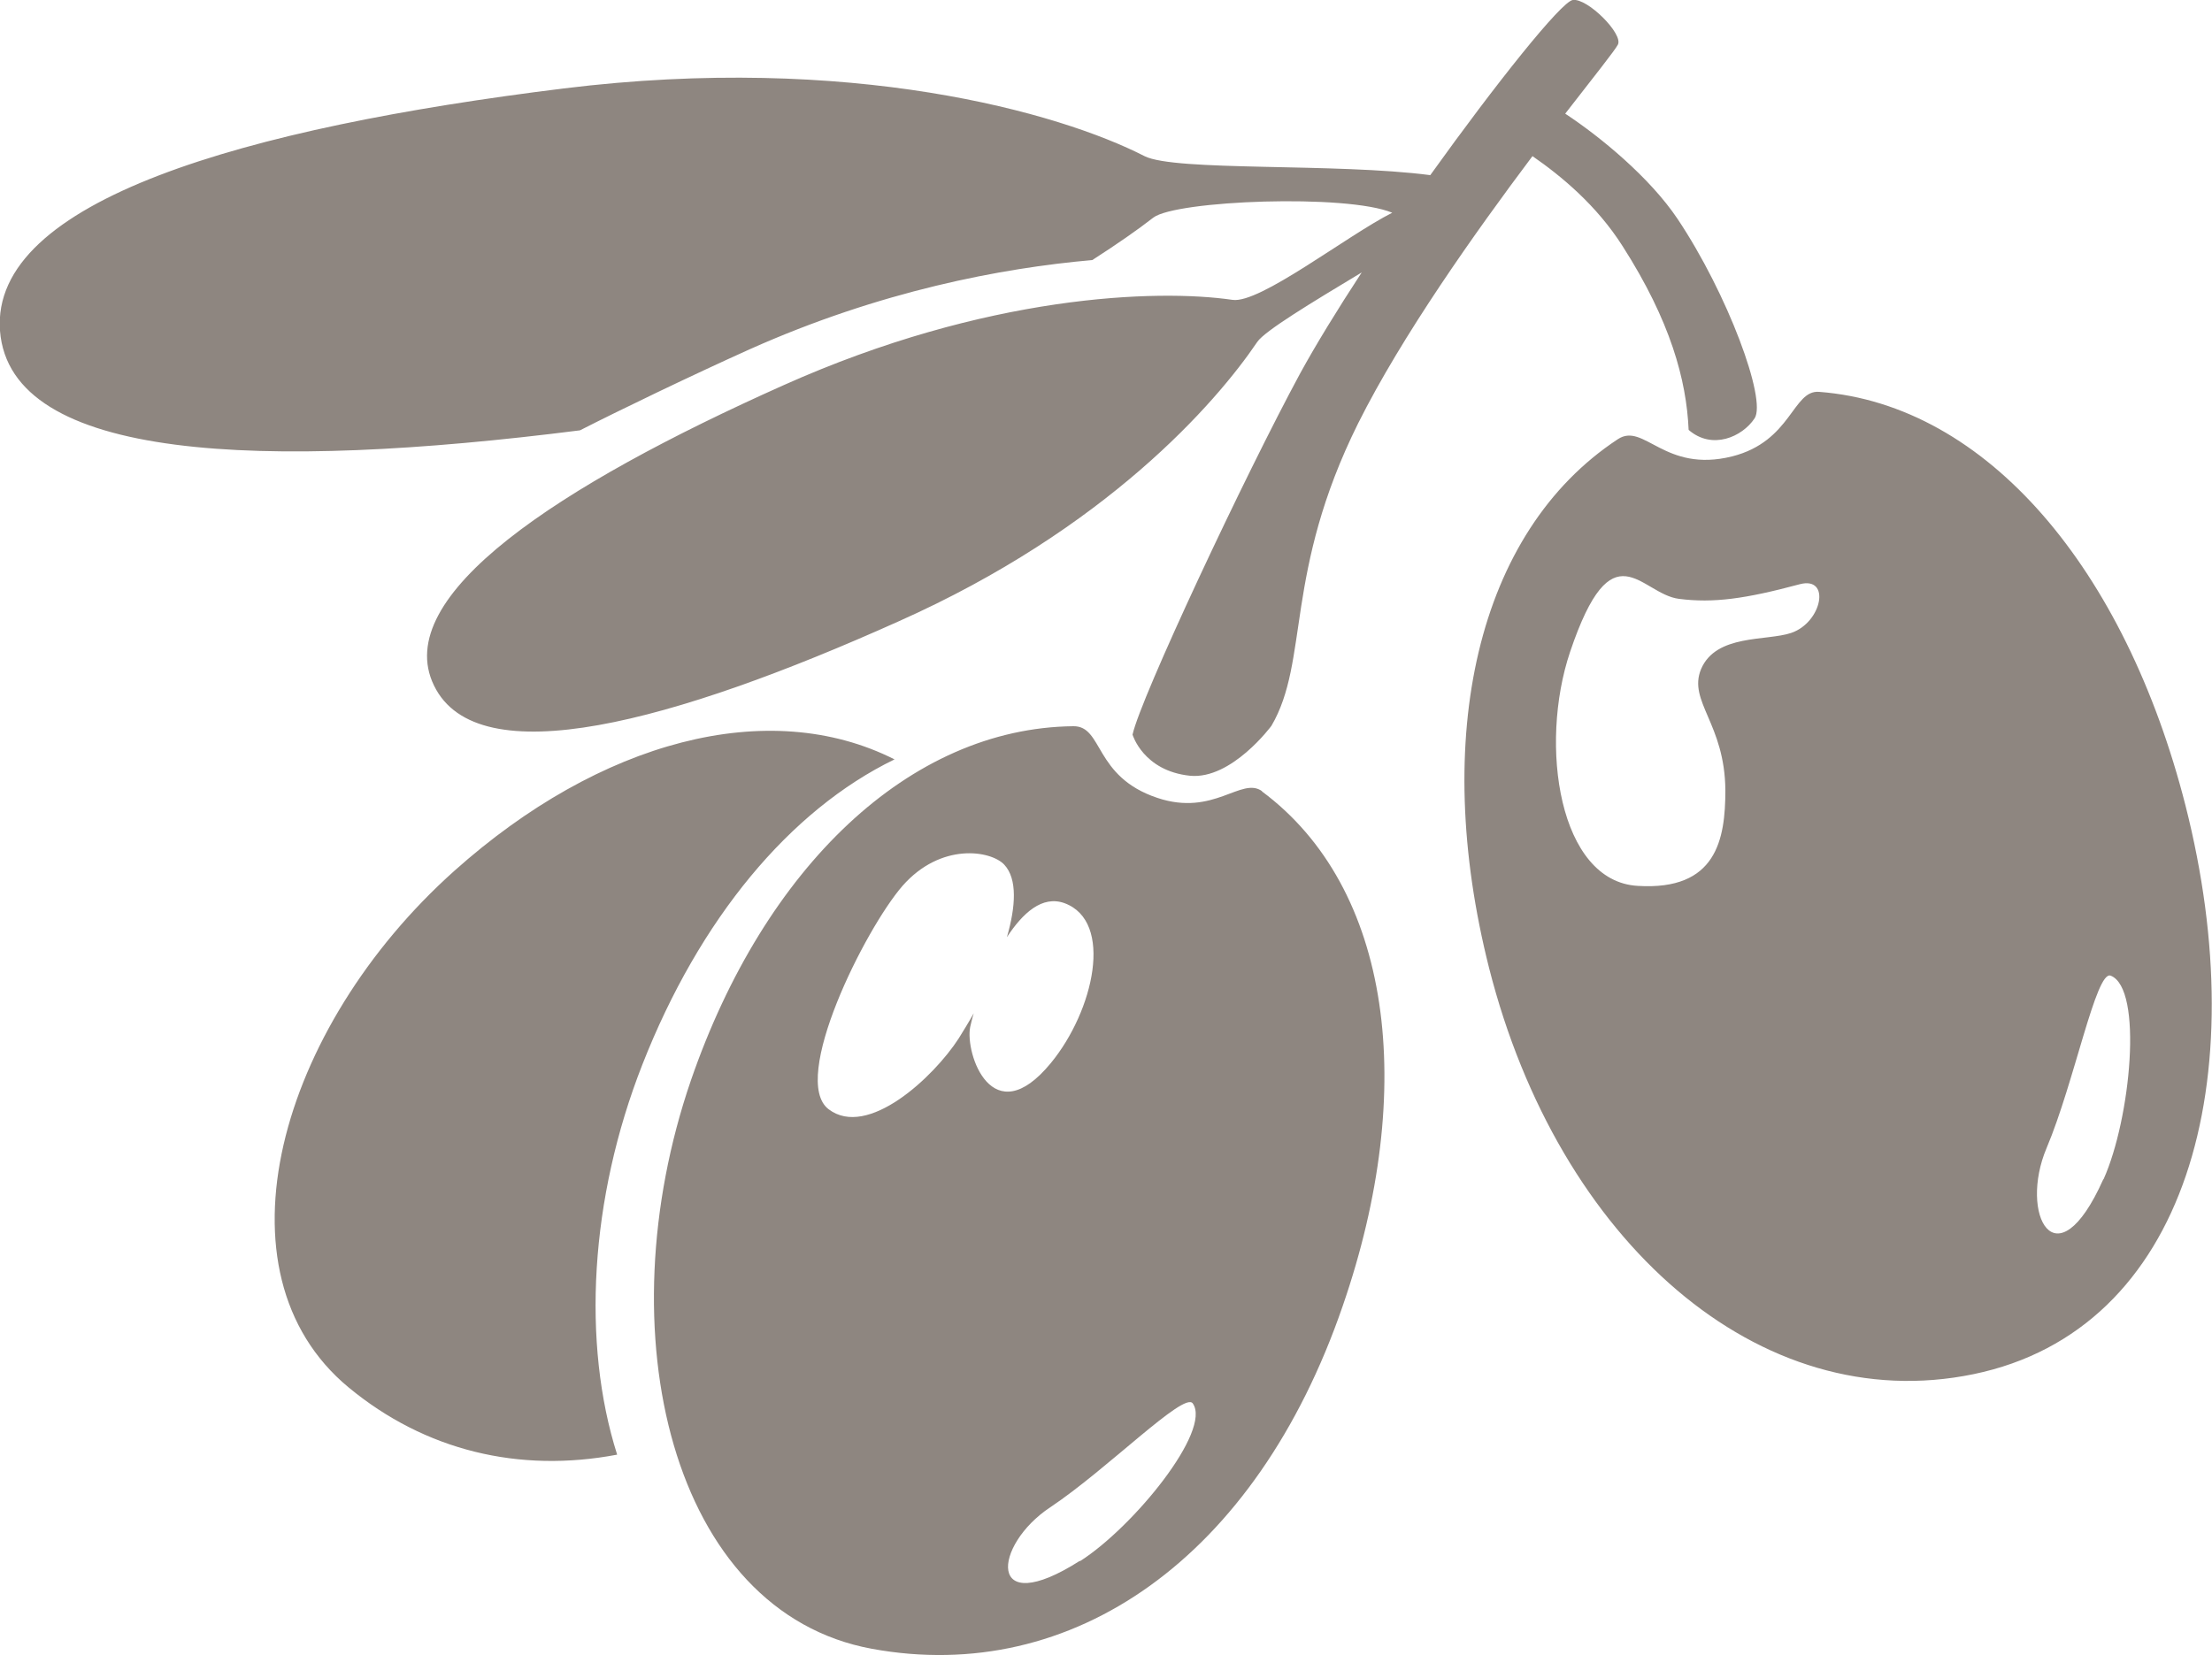
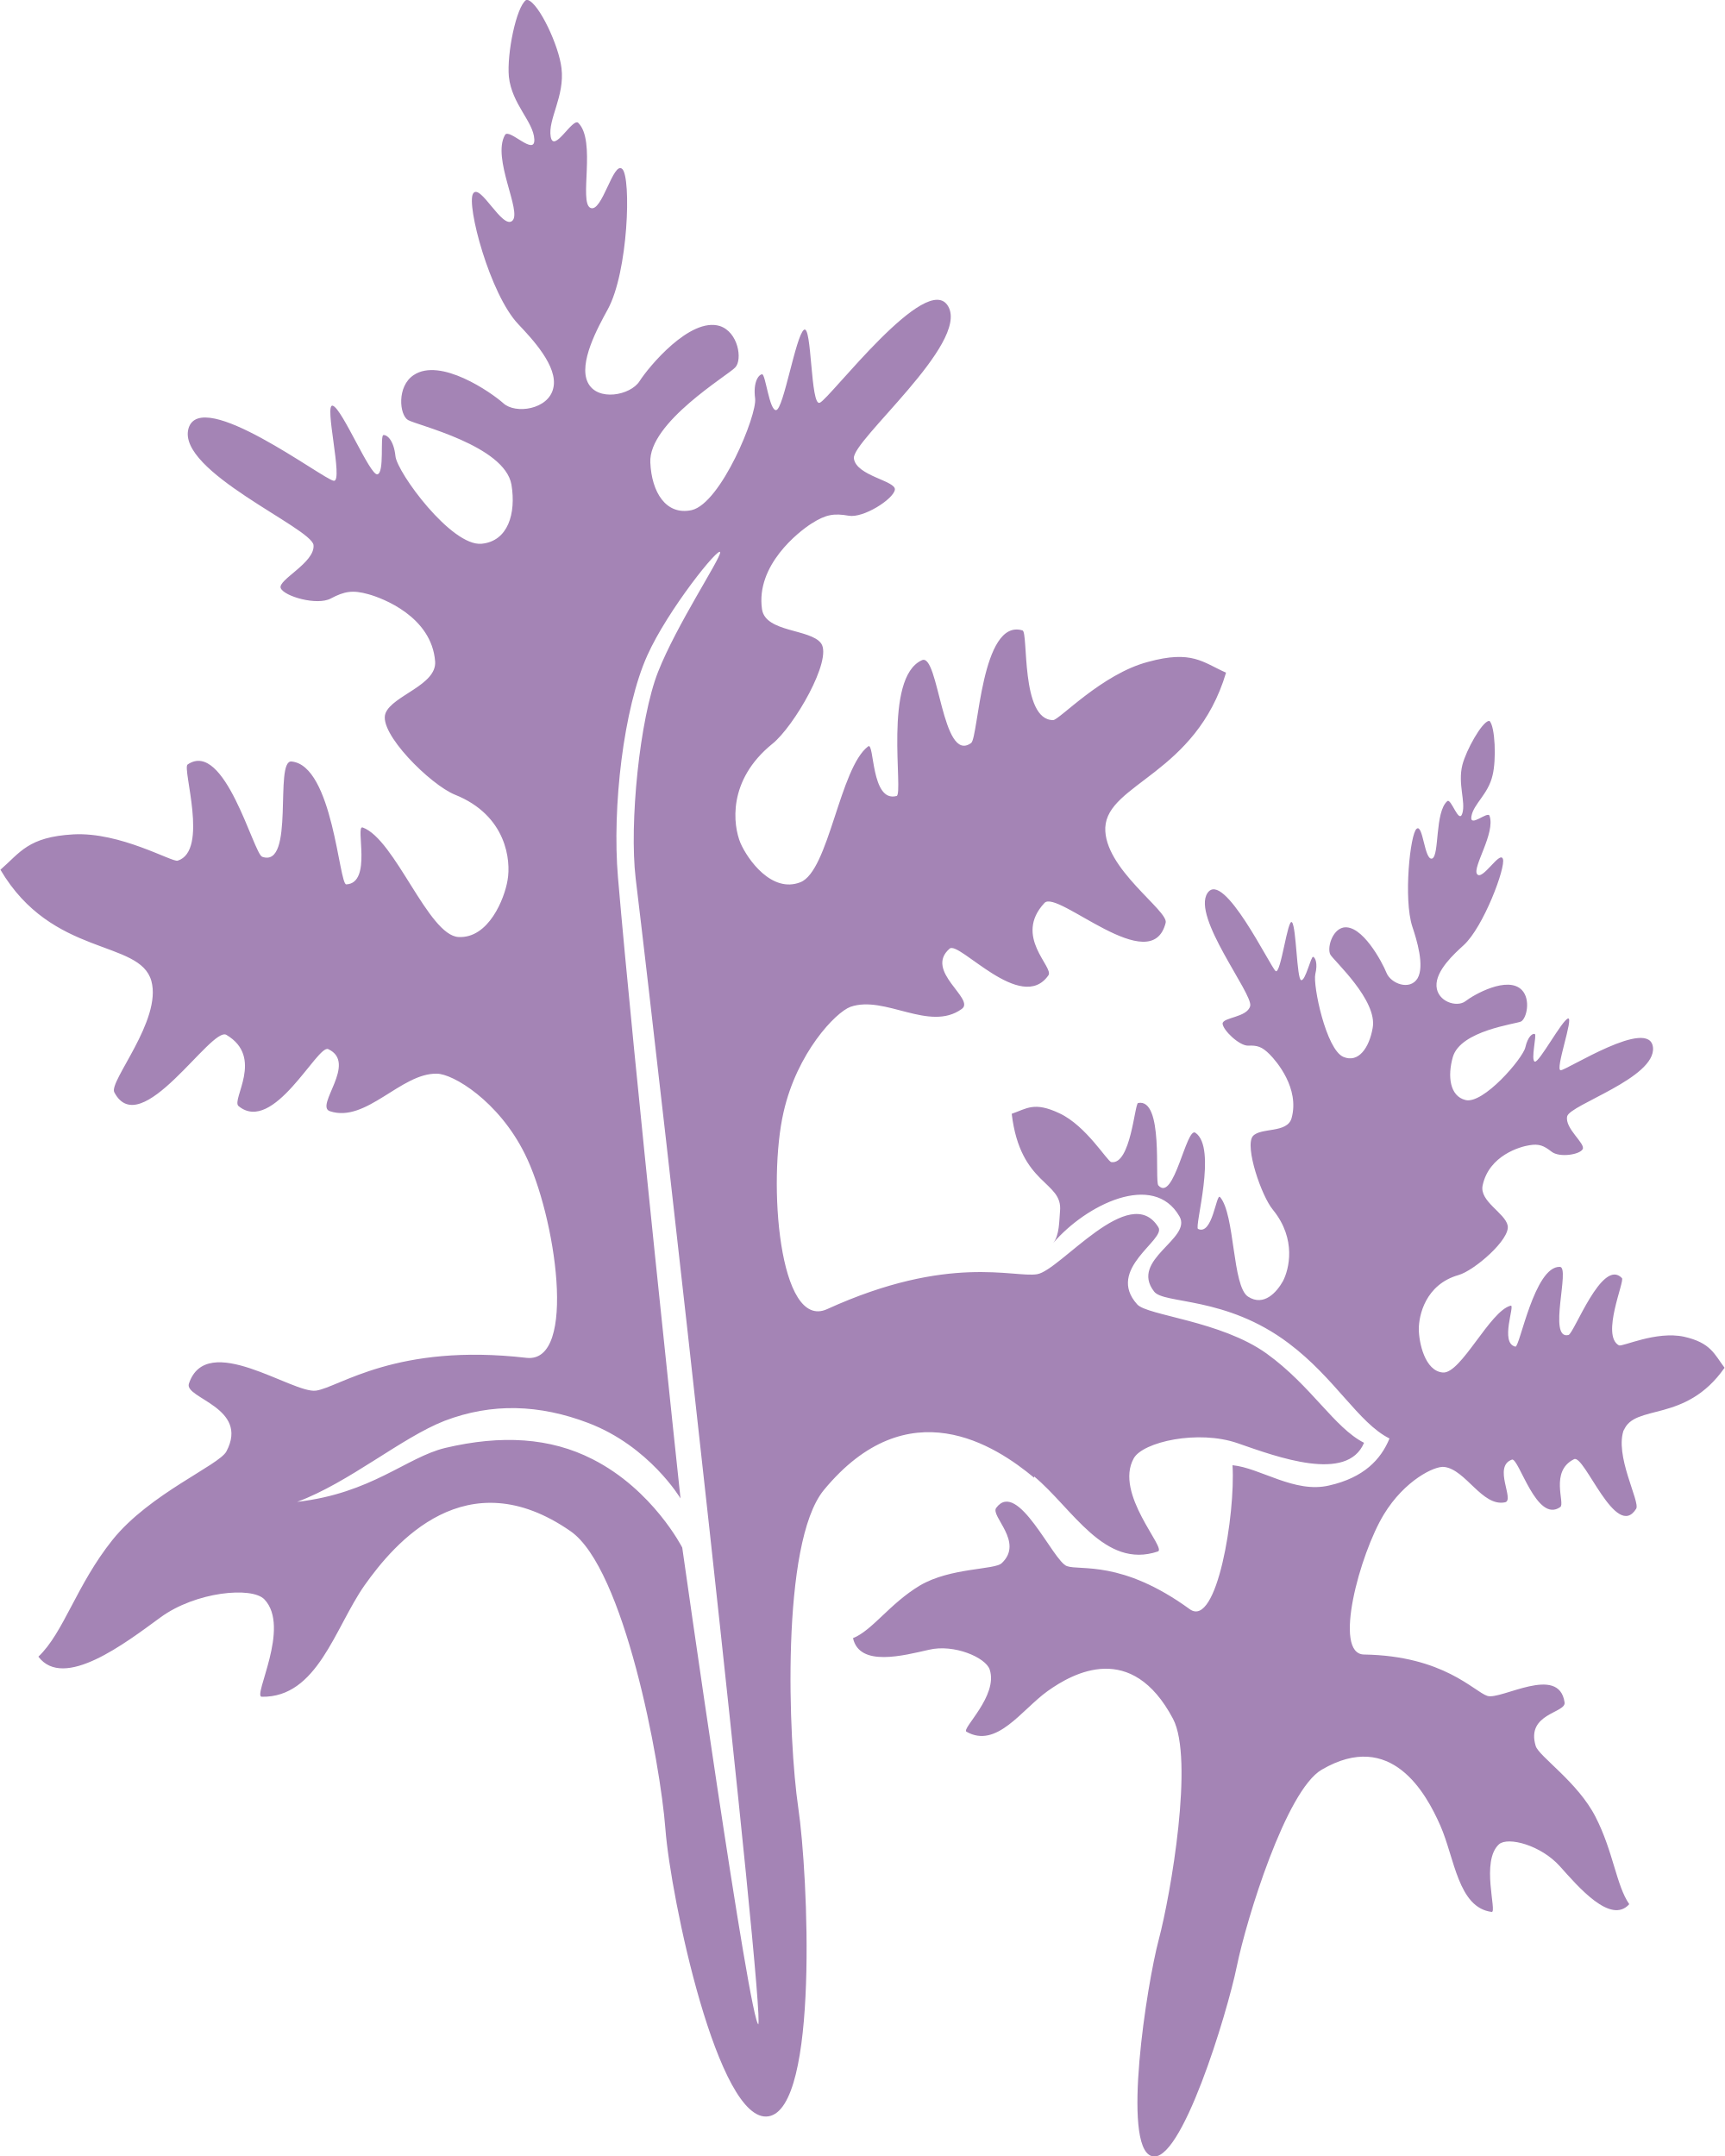
- <svg xmlns="http://www.w3.org/2000/svg" id="b" viewBox="0 0 50 37.41">
+ <svg xmlns="http://www.w3.org/2000/svg" id="b" viewBox="0 0 40 50">
  <defs>
-     <style>.d{fill:#8e8680;}</style>
+     <style>.d{fill:#a484b5;}</style>
  </defs>
  <g id="c">
-     <path class="d" d="M49.4,18.21c-1.36-5.33-4.48-9.06-8.28-9.35-.6-.05-.62,1.12-1.97,1.46-1.53,.38-1.99-.78-2.58-.39-3.19,2.1-4.23,6.74-2.91,11.96,1.57,6.18,6.11,10.18,10.95,9.18,4.84-1,6.36-6.68,4.79-12.86Zm-8.91-3.9c-.56,.19-1.7,.02-2.04,.82-.3,.73,.54,1.23,.55,2.74,0,1.11-.2,2.27-1.98,2.16-1.78-.1-2.24-3.18-1.53-5.29,.96-2.85,1.59-1.31,2.46-1.2,.78,.1,1.5,0,2.73-.33,.71-.19,.51,.86-.19,1.1Zm7.05,12.36c-1.07,2.39-1.91,.78-1.28-.71,.63-1.49,1.12-4.03,1.45-3.9,.74,.29,.45,3.24-.16,4.6Zm-19.01-8.78c-.47-.34-1.09,.58-2.37,.15-1.44-.48-1.22-1.63-1.9-1.62-3.7,.04-6.98,3.19-8.64,8-1.96,5.7-.44,12.03,4.09,12.86,4.53,.83,8.68-2.05,10.64-7.75,1.7-4.92,1.11-9.46-1.83-11.64Zm-6.6,5.33c.02-.08,.04-.18,.08-.31-.11,.2-.23,.39-.34,.57-.57,.88-2.06,2.27-2.94,1.6-.88-.67,.82-4.07,1.67-5.05,.87-.99,2-.8,2.3-.48,.3,.32,.26,.95,.06,1.64,.36-.55,.8-.95,1.3-.77,1.12,.41,.67,2.43-.31,3.62-1.32,1.6-1.94-.22-1.82-.82Zm2.48,12.07c-2.12,1.35-1.97-.35-.67-1.21,1.29-.86,3.02-2.62,3.22-2.35,.44,.61-1.34,2.8-2.55,3.57Zm-9.89-11.22c-1.19,3.03-1.37,6.3-.57,8.82-2.22,.42-4.34-.09-6.07-1.52-3.14-2.6-1.58-8.13,2.39-11.68,3.29-2.94,7.1-3.96,9.95-2.52-2.37,1.15-4.41,3.61-5.7,6.9ZM0,7.48C-.22,4.53,5.54,2.89,12.74,2c6.48-.8,11.2,.54,13.13,1.53,.69,.35,4.32,.15,6.46,.43C33.82,1.88,35.29,.04,35.55,0c.33-.05,1.15,.77,1.02,1.01-.06,.12-.53,.71-1.19,1.56,.79,.52,1.91,1.44,2.54,2.38,1.13,1.69,2.02,4.09,1.74,4.51-.28,.42-.96,.72-1.49,.26-.05-1.13-.41-2.46-1.49-4.15-.59-.93-1.39-1.59-2.04-2.04-1.3,1.73-2.95,4.06-3.94,6.04-1.68,3.38-1.1,5.37-1.96,6.84,0,0-.9,1.22-1.84,1.13-1.06-.11-1.3-.93-1.3-.93,.18-.83,2.54-5.86,3.79-8.17,.35-.64,.84-1.44,1.39-2.28-1.13,.68-2.19,1.32-2.36,1.57-.94,1.39-3.42,4.23-8.11,6.32-5.08,2.28-9.51,3.49-10.5,1.45-.99-2.03,2.82-4.52,7.9-6.79,4.58-2.05,8.44-2.18,10.15-1.93,.62,.09,2.58-1.45,3.61-1.97-1.03-.43-4.89-.28-5.4,.11-.36,.28-.82,.6-1.38,.96-2.05,.18-4.8,.7-7.75,2.02-1.29,.58-2.97,1.39-3.83,1.83C5.94,10.64,.23,10.43,0,7.48Z" />
+     <path class="d" d="M23.98,34.24c.89,.74,1.63,2.16,2.87,1.74,.21-.07-1.02-1.34-.56-2.16,.21-.38,1.49-.67,2.41-.35,.92,.32,2.54,.92,2.93-.01-.69-.35-1.22-1.32-2.26-2.07-1.06-.76-2.77-.88-3-1.14-.74-.82,.68-1.5,.49-1.79-.66-1.07-2.27,1-2.81,1.09-.54,.09-2.04-.48-4.87,.81-1.12,.51-1.38-2.97-1.01-4.57,.31-1.37,1.2-2.31,1.55-2.44,.8-.28,1.83,.59,2.58,.05,.33-.23-.88-.88-.28-1.4,.22-.19,1.66,1.52,2.29,.62,.14-.19-.82-.9-.09-1.68,.3-.32,2.48,1.78,2.81,.46,.07-.28-1.44-1.26-1.4-2.21,.05-1.02,2.1-1.24,2.8-3.59-.54-.24-.79-.53-1.81-.25-1.07,.28-2.06,1.35-2.2,1.35-.76,0-.57-2.04-.71-2.08-.96-.29-1.02,2.48-1.19,2.61-.68,.5-.75-2.09-1.14-1.92-.91,.4-.42,3.11-.59,3.15-.6,.16-.51-1.27-.66-1.15-.66,.5-.91,2.89-1.57,3.15-.66,.26-1.22-.52-1.39-.91-.17-.41-.31-1.45,.74-2.3,.5-.4,1.4-1.95,1.13-2.33-.25-.34-1.29-.25-1.37-.79-.15-1.02,.85-1.8,1.15-1.99,.33-.21,.52-.24,.86-.18,.34,.06,1.03-.38,1.07-.6,.04-.21-.9-.32-.95-.73-.05-.41,2.67-2.66,2.19-3.52-.48-.87-2.75,2.14-2.98,2.23-.22,.1-.18-1.84-.37-1.69-.19,.15-.47,1.83-.64,1.86-.16,.03-.25-.85-.33-.83-.08,.01-.21,.18-.16,.56,.05,.38-.79,2.43-1.47,2.59-.6,.13-.93-.42-.96-1.1-.05-.93,1.81-2.03,1.97-2.21,.17-.18,.07-.82-.36-.96-.69-.21-1.65,.95-1.86,1.28-.21,.33-.98,.48-1.2,.03-.22-.45,.23-1.27,.46-1.69,.48-.87,.55-3.06,.34-3.26-.21-.2-.47,1.03-.74,.9-.27-.13,.14-1.55-.28-1.97-.13-.13-.57,.72-.64,.32-.07-.4,.33-.94,.25-1.59-.06-.52-.52-1.5-.78-1.58h0s-.01,0-.02,0c0,0-.01,0-.02,0h0c-.23,.16-.45,1.25-.4,1.78,.07,.64,.57,1.04,.59,1.45,.02,.41-.59-.27-.68-.1-.31,.54,.4,1.78,.17,1.99-.23,.21-.75-.89-.91-.63-.16,.26,.39,2.34,1.05,3.03,.31,.33,.93,.98,.81,1.48-.11,.5-.88,.61-1.16,.35-.28-.25-1.46-1.07-2.08-.65-.39,.26-.33,.92-.13,1.04,.2,.12,2.24,.59,2.4,1.5,.11,.67-.08,1.31-.69,1.37-.7,.07-1.96-1.65-2-2.03-.04-.38-.2-.5-.28-.49-.08,.01,.03,.88-.14,.91-.17,.03-.81-1.51-1.03-1.59-.22-.09,.25,1.77,.02,1.74-.23-.02-3.09-2.2-3.37-1.21-.27,.99,2.85,2.3,2.9,2.7,.04,.41-.84,.81-.76,1,.08,.19,.84,.41,1.16,.24,.32-.17,.51-.2,.87-.1,.33,.09,1.47,.52,1.55,1.56,.04,.55-.99,.79-1.15,1.2-.18,.45,1.04,1.66,1.61,1.89,1.2,.48,1.3,1.53,1.22,1.98-.07,.43-.44,1.36-1.14,1.32-.7-.04-1.47-2.27-2.22-2.54-.18-.06,.23,1.29-.38,1.32-.17,.01-.31-2.76-1.27-2.85-.41-.04,.09,2.48-.68,2.21-.2-.07-.87-2.73-1.73-2.14-.13,.09,.5,2-.23,2.23-.13,.04-1.33-.67-2.42-.61-1.05,.06-1.23,.42-1.69,.82,1.2,2.04,3.23,1.61,3.5,2.58,.25,.91-.99,2.33-.86,2.58,.61,1.17,2.25-1.54,2.6-1.33,.88,.52,.11,1.5,.28,1.65,.81,.67,1.83-1.43,2.08-1.32,.69,.32-.32,1.32,.04,1.44,.84,.28,1.65-.89,2.48-.87,.37,0,1.43,.63,2.04,1.86,.71,1.42,1.23,4.86,.04,4.73-3.02-.35-4.34,.68-4.88,.76-.54,.08-2.54-1.4-2.95-.16-.11,.34,1.41,.55,.87,1.57-.17,.32-1.78,.98-2.64,2.05-.84,1.05-1.13,2.15-1.72,2.71,.59,.78,2.01-.31,2.83-.91,.82-.6,2.12-.72,2.41-.42,.62,.65-.28,2.26-.06,2.26,1.29,.02,1.69-1.59,2.38-2.58,.7-.99,2.36-2.94,4.78-1.26,1.24,.86,2.08,5.33,2.2,6.91,.12,1.58,1.22,6.85,2.39,6.66,1.17-.19,.92-5.6,.69-7.16-.23-1.56-.41-6.13,.59-7.36,1.96-2.38,3.99-1.03,4.88-.29Zm-6.39,12.71c-.2,.03-1.77-11.06-1.77-11.06,0,0-.68-1.34-2.08-2.05-.98-.5-2.11-.57-3.42-.26-.9,.22-1.7,1.05-3.43,1.25,1.21-.45,2.42-1.49,3.42-1.88,1.1-.42,2.2-.38,3.33,.05,1.42,.54,2.14,1.75,2.14,1.75,0,0-1.1-10.28-1.45-14.4-.14-1.63,.13-3.93,.68-5.15,.47-1.05,1.68-2.56,1.69-2.39,0,.16-1.01,1.68-1.44,2.77-.43,1.09-.67,3.52-.52,4.79,.58,4.78,3.03,26.55,2.84,26.58Zm20.07-13.81c-.24,.6,.38,1.69,.28,1.85-.47,.75-1.2-1.27-1.44-1.15-.57,.28-.2,1.03-.32,1.11-.55,.39-.96-1.15-1.12-1.1-.45,.16,.07,.94-.16,.99-.53,.11-.91-.76-1.41-.82-.22-.03-.92,.31-1.4,1.1-.56,.92-1.19,3.24-.46,3.25,1.85,.03,2.55,.86,2.86,.96,.32,.1,1.66-.74,1.79,.15,.04,.25-.9,.25-.67,1.01,.07,.24,.98,.84,1.39,1.65,.41,.8,.48,1.59,.78,2.02-.43,.48-1.18-.4-1.61-.88-.44-.49-1.2-.69-1.41-.51-.43,.39-.04,1.58-.17,1.57-.78-.1-.86-1.25-1.19-2-.33-.75-1.14-2.24-2.75-1.3-.83,.48-1.75,3.48-1.97,4.56-.22,1.08-1.3,4.64-1.98,4.4-.69-.23-.11-3.97,.17-5.02,.28-1.06,.82-4.19,.33-5.12-.96-1.81-2.31-1.07-2.91-.64-.6,.43-1.18,1.34-1.88,.94-.12-.07,.74-.83,.54-1.44-.09-.28-.83-.6-1.41-.46-.58,.13-1.61,.41-1.76-.27,.45-.18,.85-.8,1.55-1.22,.71-.42,1.74-.36,1.9-.52,.52-.49-.27-1.09-.13-1.28,.5-.68,1.32,1.24,1.64,1.35,.31,.11,1.27-.15,2.85,1,.63,.45,1.06-2.21,.99-3.34,.64,.06,1.44,.66,2.24,.47,.8-.18,1.2-.6,1.4-1.09-.72-.36-1.26-1.4-2.34-2.21-1.46-1.1-2.9-.9-3.12-1.2-.57-.74,.89-1.22,.59-1.74-.6-1.05-2.17-.27-2.93,.62,.15-.18,.14-.53,.16-.74,.07-.71-.92-.58-1.12-2.26,.35-.12,.52-.29,1.11-.01,.62,.29,1.11,1.12,1.2,1.13,.45,.07,.54-1.35,.62-1.37,.6-.12,.38,1.8,.47,1.91,.36,.41,.65-1.37,.86-1.22,.51,.35-.03,2.18,.06,2.23,.34,.16,.42-.83,.51-.74,.35,.4,.28,2.07,.65,2.31,.37,.24,.67-.11,.81-.36,.14-.27,.32-.97-.23-1.65-.27-.32-.66-1.47-.47-1.71,.18-.21,.8-.06,.9-.42,.19-.69-.35-1.32-.51-1.48-.18-.18-.29-.21-.5-.2-.21,0-.58-.36-.59-.51,0-.15,.57-.14,.64-.41,.07-.28-1.36-2.07-.99-2.62,.37-.55,1.46,1.72,1.58,1.81,.12,.09,.28-1.25,.38-1.13,.1,.12,.11,1.31,.21,1.34,.1,.03,.23-.56,.28-.54,.05,.02,.11,.15,.05,.4-.06,.26,.25,1.75,.65,1.92,.35,.15,.6-.21,.68-.67,.12-.64-.9-1.56-.98-1.7-.08-.14,.03-.57,.3-.63,.43-.08,.9,.8,1,1.05,.1,.25,.54,.42,.72,.13,.17-.29-.02-.9-.12-1.2-.21-.64-.05-2.16,.1-2.27,.15-.12,.18,.75,.36,.69,.17-.07,.06-1.08,.35-1.33,.09-.08,.27,.55,.35,.28,.08-.27-.11-.68,0-1.12,.09-.35,.45-.99,.61-1.02h0s0,0,.01,0c0,0,0,0,.01,0h0c.13,.13,.16,.9,.07,1.26-.1,.44-.44,.66-.49,.95-.05,.28,.38-.13,.42-.01,.14,.4-.4,1.19-.29,1.35,.12,.17,.53-.55,.6-.35,.07,.19-.45,1.58-.91,2-.22,.2-.65,.59-.63,.95,.02,.36,.47,.5,.67,.35,.19-.15,.98-.6,1.31-.26,.21,.22,.11,.66-.02,.73-.13,.06-1.4,.21-1.58,.82-.13,.45-.07,.91,.29,1,.41,.11,1.33-.96,1.39-1.22,.06-.26,.17-.33,.22-.31,.05,.02-.1,.61,0,.64,.1,.03,.63-.96,.77-1,.14-.04-.31,1.2-.17,1.2,.14,0,2.06-1.24,2.14-.53,.07,.71-1.93,1.33-1.99,1.6-.06,.28,.43,.63,.36,.76-.07,.13-.54,.2-.72,.06-.18-.14-.29-.19-.52-.15-.2,.03-.93,.23-1.08,.93-.08,.37,.52,.64,.58,.93,.07,.32-.78,1.05-1.14,1.15-.77,.22-.92,.94-.92,1.25,0,.31,.14,.98,.56,1.01,.42,.03,1.09-1.43,1.57-1.55,.11-.03-.26,.87,.11,.95,.1,.02,.44-1.87,1.03-1.85,.25,0-.29,1.7,.2,1.58,.13-.03,.78-1.8,1.24-1.32,.07,.07-.49,1.33-.07,1.56,.08,.04,.86-.34,1.51-.2,.62,.14,.7,.4,.94,.72-.91,1.3-2.09,.82-2.34,1.46Z" />
  </g>
</svg>
